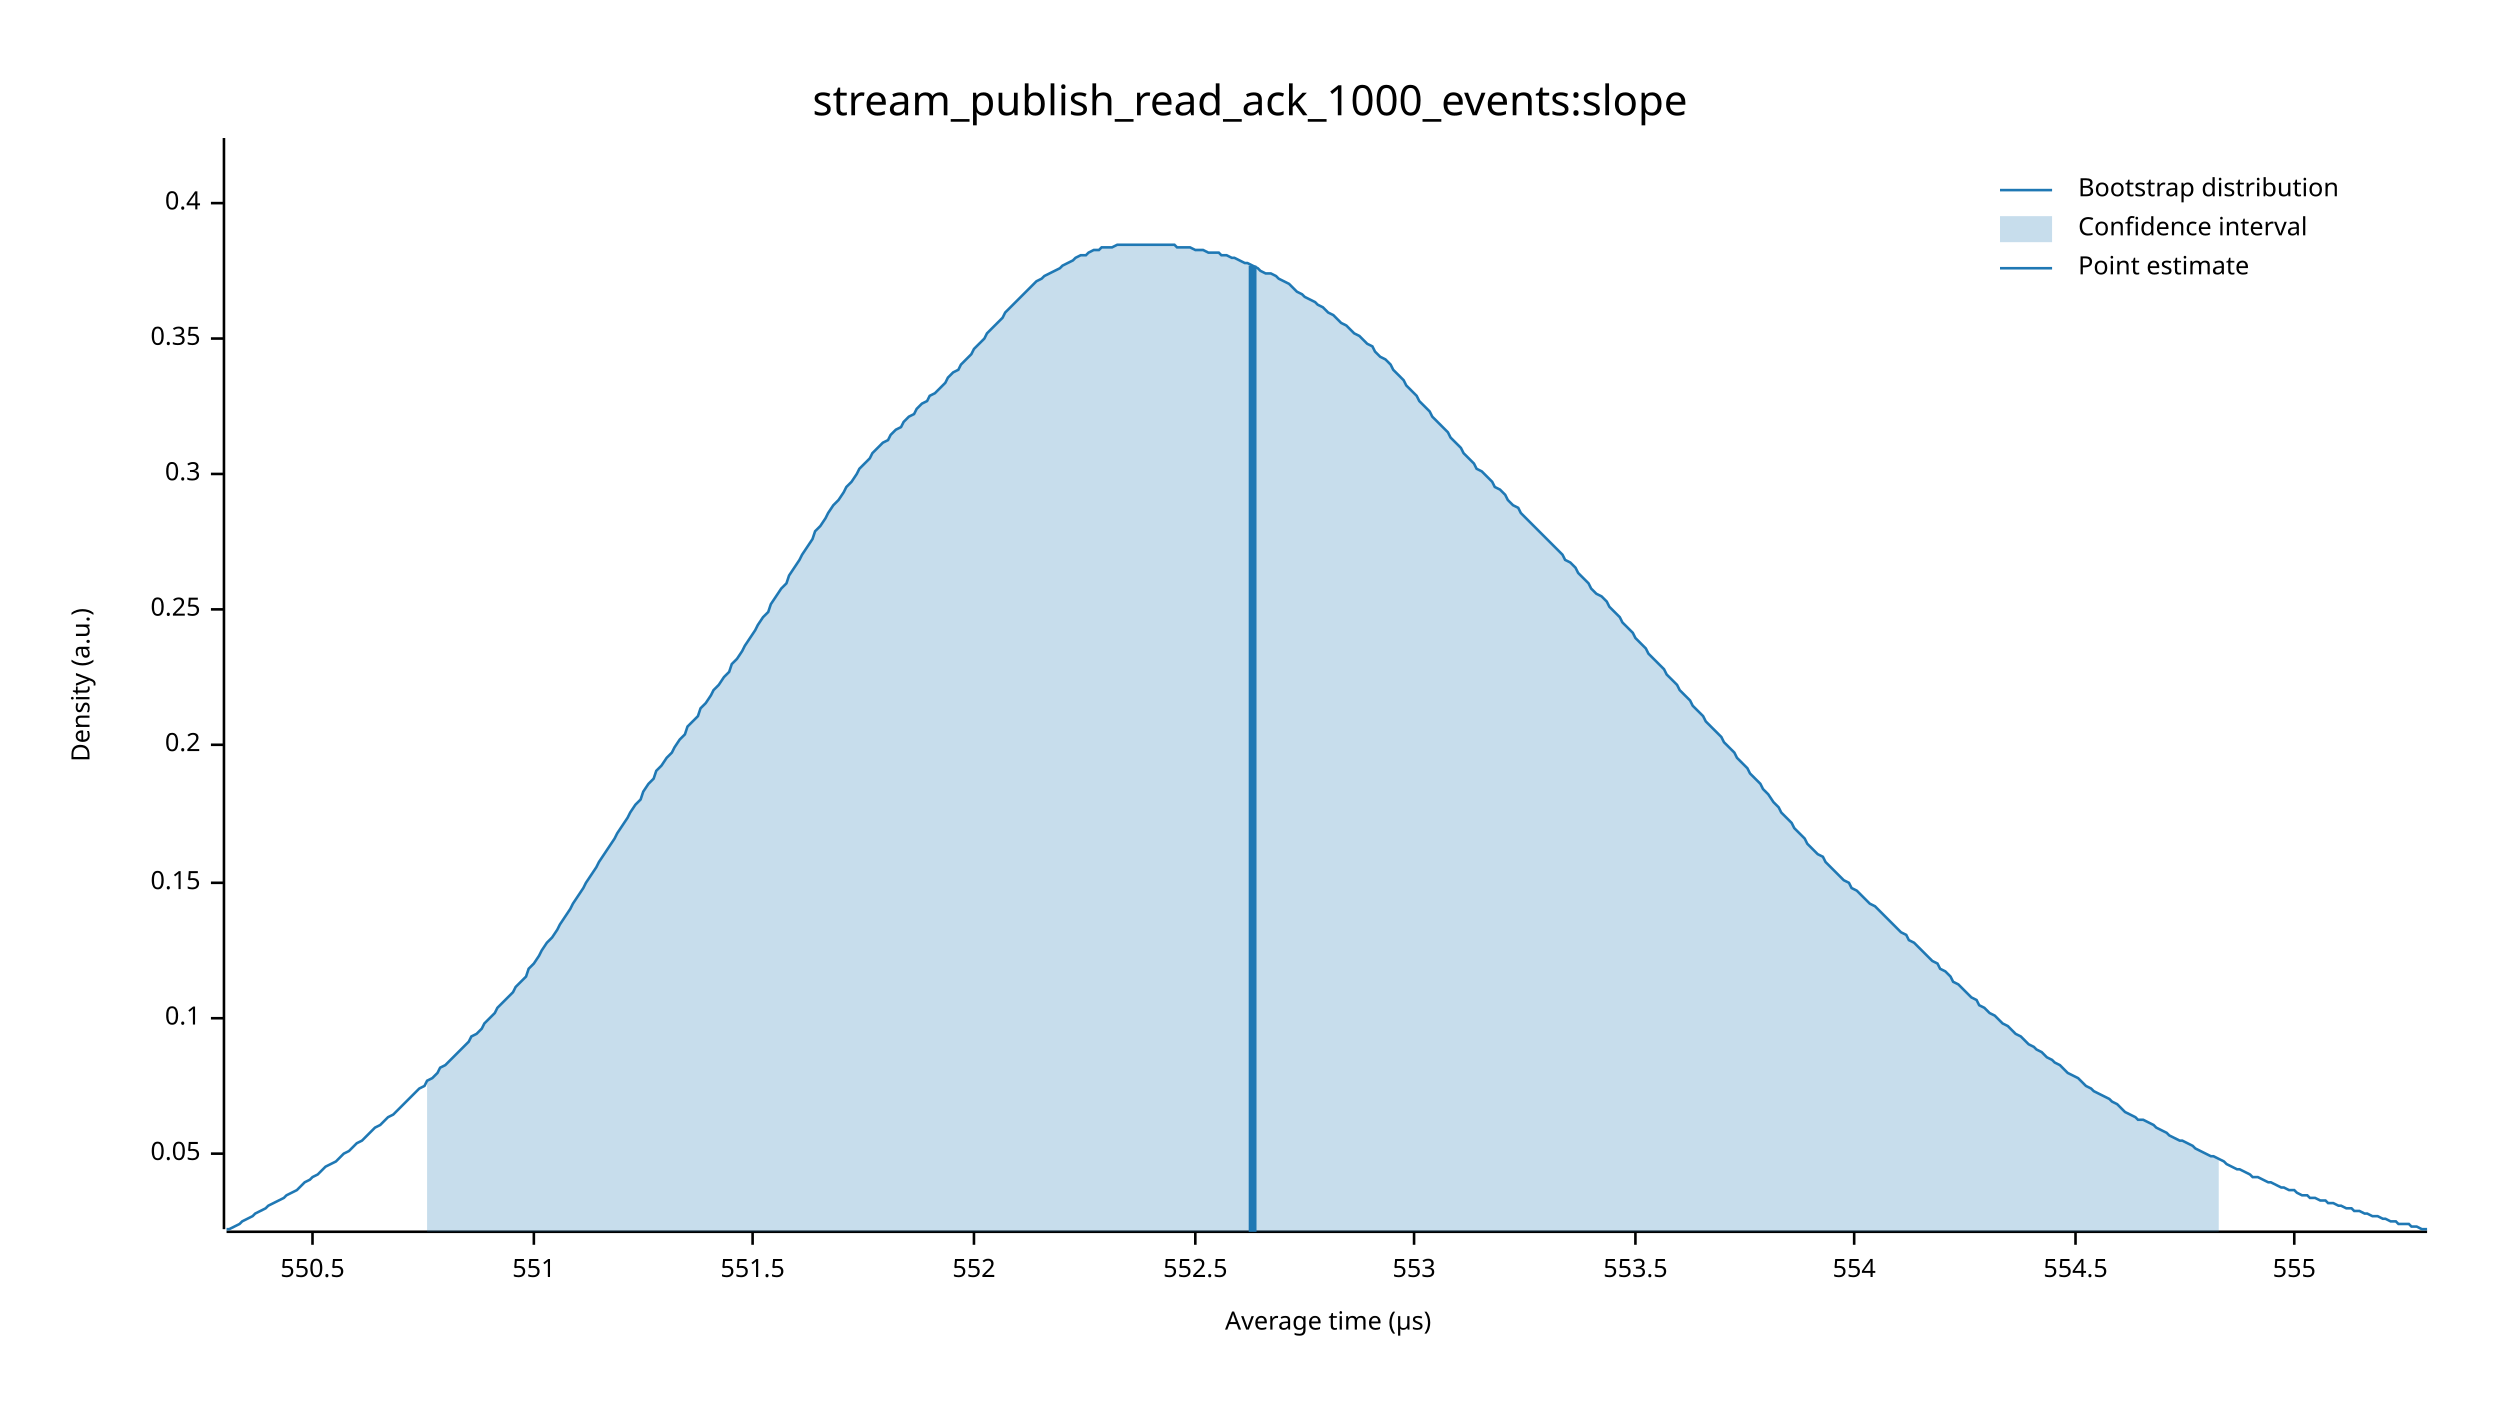
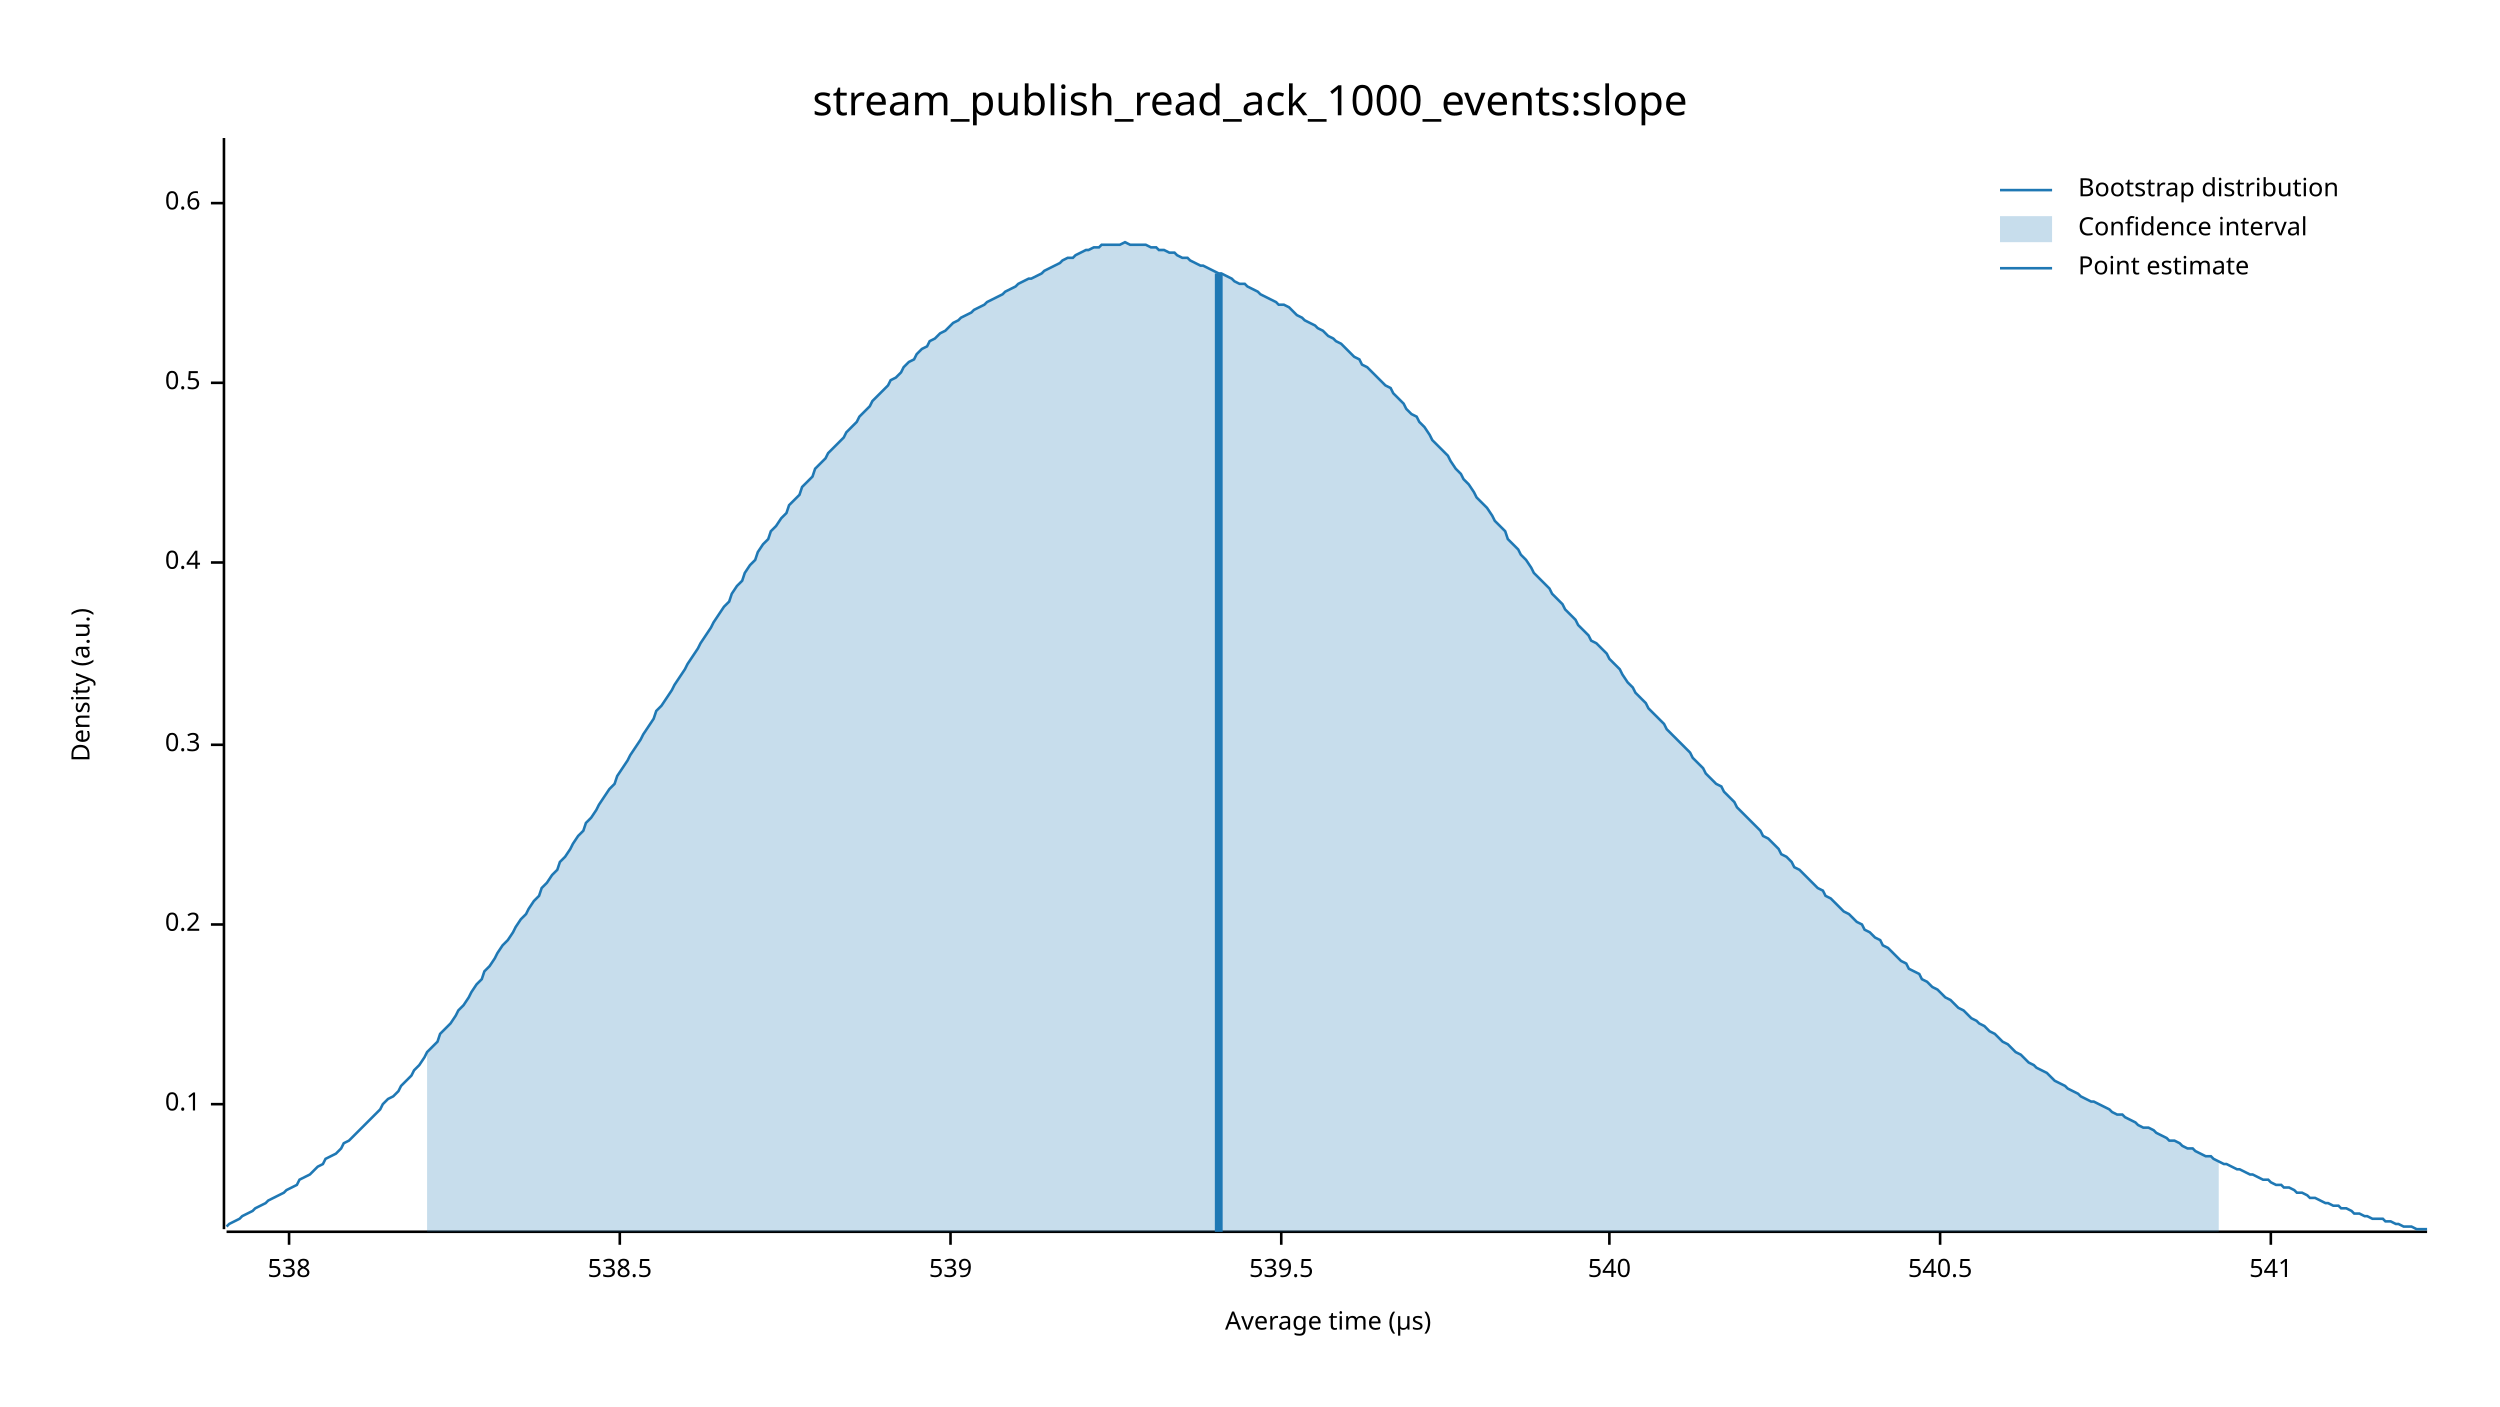
<svg xmlns="http://www.w3.org/2000/svg" width="960" height="540" viewBox="0 0 960 540">
  <text x="480" y="32" dy="0.76em" text-anchor="middle" font-family="sans-serif" font-size="16.129" opacity="1" fill="#000000">
stream_publish_read_ack_1000_events:slope
</text>
  <text x="27" y="263" dy="0.76em" text-anchor="middle" font-family="sans-serif" font-size="9.677" opacity="1" fill="#000000" transform="rotate(270, 27, 263)">
Density (a.u.)
</text>
  <text x="510" y="513" dy="-0.5ex" text-anchor="middle" font-family="sans-serif" font-size="9.677" opacity="1" fill="#000000">
Average time (µs)
</text>
  <polyline fill="none" opacity="1" stroke="#000000" stroke-width="1" points="86,53 86,472 " />
-   <text x="77" y="443" dy="0.5ex" text-anchor="end" font-family="sans-serif" font-size="9.677" opacity="1" fill="#000000">
- 0.05
- </text>
-   <polyline fill="none" opacity="1" stroke="#000000" stroke-width="1" points="81,443 86,443 " />
-   <text x="77" y="391" dy="0.5ex" text-anchor="end" font-family="sans-serif" font-size="9.677" opacity="1" fill="#000000">
+   <text x="77" y="424" dy="0.5ex" text-anchor="end" font-family="sans-serif" font-size="9.677" opacity="1" fill="#000000">
0.1
</text>
-   <polyline fill="none" opacity="1" stroke="#000000" stroke-width="1" points="81,391 86,391 " />
-   <text x="77" y="339" dy="0.5ex" text-anchor="end" font-family="sans-serif" font-size="9.677" opacity="1" fill="#000000">
- 0.15
- </text>
-   <polyline fill="none" opacity="1" stroke="#000000" stroke-width="1" points="81,339 86,339 " />
-   <text x="77" y="286" dy="0.5ex" text-anchor="end" font-family="sans-serif" font-size="9.677" opacity="1" fill="#000000">
+   <polyline fill="none" opacity="1" stroke="#000000" stroke-width="1" points="81,424 86,424 " />
+   <text x="77" y="355" dy="0.5ex" text-anchor="end" font-family="sans-serif" font-size="9.677" opacity="1" fill="#000000">
0.2
</text>
-   <polyline fill="none" opacity="1" stroke="#000000" stroke-width="1" points="81,286 86,286 " />
-   <text x="77" y="234" dy="0.5ex" text-anchor="end" font-family="sans-serif" font-size="9.677" opacity="1" fill="#000000">
- 0.25
- </text>
-   <polyline fill="none" opacity="1" stroke="#000000" stroke-width="1" points="81,234 86,234 " />
-   <text x="77" y="182" dy="0.5ex" text-anchor="end" font-family="sans-serif" font-size="9.677" opacity="1" fill="#000000">
+   <polyline fill="none" opacity="1" stroke="#000000" stroke-width="1" points="81,355 86,355 " />
+   <text x="77" y="286" dy="0.5ex" text-anchor="end" font-family="sans-serif" font-size="9.677" opacity="1" fill="#000000">
0.3
</text>
-   <polyline fill="none" opacity="1" stroke="#000000" stroke-width="1" points="81,182 86,182 " />
-   <text x="77" y="130" dy="0.5ex" text-anchor="end" font-family="sans-serif" font-size="9.677" opacity="1" fill="#000000">
- 0.35
+   <polyline fill="none" opacity="1" stroke="#000000" stroke-width="1" points="81,286 86,286 " />
+   <text x="77" y="216" dy="0.5ex" text-anchor="end" font-family="sans-serif" font-size="9.677" opacity="1" fill="#000000">
+ 0.4
</text>
-   <polyline fill="none" opacity="1" stroke="#000000" stroke-width="1" points="81,130 86,130 " />
+   <polyline fill="none" opacity="1" stroke="#000000" stroke-width="1" points="81,216 86,216 " />
+   <text x="77" y="147" dy="0.5ex" text-anchor="end" font-family="sans-serif" font-size="9.677" opacity="1" fill="#000000">
+ 0.5
+ </text>
+   <polyline fill="none" opacity="1" stroke="#000000" stroke-width="1" points="81,147 86,147 " />
  <text x="77" y="78" dy="0.5ex" text-anchor="end" font-family="sans-serif" font-size="9.677" opacity="1" fill="#000000">
- 0.4
+ 0.6
</text>
  <polyline fill="none" opacity="1" stroke="#000000" stroke-width="1" points="81,78 86,78 " />
  <polyline fill="none" opacity="1" stroke="#000000" stroke-width="1" points="87,473 932,473 " />
-   <text x="120" y="483" dy="0.76em" text-anchor="middle" font-family="sans-serif" font-size="9.677" opacity="1" fill="#000000">
- 550.5
+   <text x="111" y="483" dy="0.76em" text-anchor="middle" font-family="sans-serif" font-size="9.677" opacity="1" fill="#000000">
+ 538
</text>
-   <polyline fill="none" opacity="1" stroke="#000000" stroke-width="1" points="120,473 120,478 " />
-   <text x="205" y="483" dy="0.76em" text-anchor="middle" font-family="sans-serif" font-size="9.677" opacity="1" fill="#000000">
- 551
+   <polyline fill="none" opacity="1" stroke="#000000" stroke-width="1" points="111,473 111,478 " />
+   <text x="238" y="483" dy="0.76em" text-anchor="middle" font-family="sans-serif" font-size="9.677" opacity="1" fill="#000000">
+ 538.5
</text>
-   <polyline fill="none" opacity="1" stroke="#000000" stroke-width="1" points="205,473 205,478 " />
-   <text x="289" y="483" dy="0.76em" text-anchor="middle" font-family="sans-serif" font-size="9.677" opacity="1" fill="#000000">
- 551.5
+   <polyline fill="none" opacity="1" stroke="#000000" stroke-width="1" points="238,473 238,478 " />
+   <text x="365" y="483" dy="0.76em" text-anchor="middle" font-family="sans-serif" font-size="9.677" opacity="1" fill="#000000">
+ 539
</text>
-   <polyline fill="none" opacity="1" stroke="#000000" stroke-width="1" points="289,473 289,478 " />
-   <text x="374" y="483" dy="0.76em" text-anchor="middle" font-family="sans-serif" font-size="9.677" opacity="1" fill="#000000">
- 552
+   <polyline fill="none" opacity="1" stroke="#000000" stroke-width="1" points="365,473 365,478 " />
+   <text x="492" y="483" dy="0.76em" text-anchor="middle" font-family="sans-serif" font-size="9.677" opacity="1" fill="#000000">
+ 539.5
</text>
-   <polyline fill="none" opacity="1" stroke="#000000" stroke-width="1" points="374,473 374,478 " />
-   <text x="459" y="483" dy="0.76em" text-anchor="middle" font-family="sans-serif" font-size="9.677" opacity="1" fill="#000000">
- 552.5
+   <polyline fill="none" opacity="1" stroke="#000000" stroke-width="1" points="492,473 492,478 " />
+   <text x="618" y="483" dy="0.76em" text-anchor="middle" font-family="sans-serif" font-size="9.677" opacity="1" fill="#000000">
+ 540
</text>
-   <polyline fill="none" opacity="1" stroke="#000000" stroke-width="1" points="459,473 459,478 " />
-   <text x="543" y="483" dy="0.76em" text-anchor="middle" font-family="sans-serif" font-size="9.677" opacity="1" fill="#000000">
- 553
+   <polyline fill="none" opacity="1" stroke="#000000" stroke-width="1" points="618,473 618,478 " />
+   <text x="745" y="483" dy="0.76em" text-anchor="middle" font-family="sans-serif" font-size="9.677" opacity="1" fill="#000000">
+ 540.5
</text>
-   <polyline fill="none" opacity="1" stroke="#000000" stroke-width="1" points="543,473 543,478 " />
-   <text x="628" y="483" dy="0.76em" text-anchor="middle" font-family="sans-serif" font-size="9.677" opacity="1" fill="#000000">
- 553.5
+   <polyline fill="none" opacity="1" stroke="#000000" stroke-width="1" points="745,473 745,478 " />
+   <text x="872" y="483" dy="0.76em" text-anchor="middle" font-family="sans-serif" font-size="9.677" opacity="1" fill="#000000">
+ 541
</text>
-   <polyline fill="none" opacity="1" stroke="#000000" stroke-width="1" points="628,473 628,478 " />
-   <text x="712" y="483" dy="0.76em" text-anchor="middle" font-family="sans-serif" font-size="9.677" opacity="1" fill="#000000">
- 554
- </text>
-   <polyline fill="none" opacity="1" stroke="#000000" stroke-width="1" points="712,473 712,478 " />
-   <text x="797" y="483" dy="0.76em" text-anchor="middle" font-family="sans-serif" font-size="9.677" opacity="1" fill="#000000">
- 554.5
- </text>
-   <polyline fill="none" opacity="1" stroke="#000000" stroke-width="1" points="797,473 797,478 " />
-   <text x="881" y="483" dy="0.76em" text-anchor="middle" font-family="sans-serif" font-size="9.677" opacity="1" fill="#000000">
- 555
- </text>
-   <polyline fill="none" opacity="1" stroke="#000000" stroke-width="1" points="881,473 881,478 " />
-   <polyline fill="none" opacity="1" stroke="#1F78B4" stroke-width="1" points="87,472 88,472 90,471 92,470 93,469 95,468 97,467 98,466 100,465 102,464 103,463 105,462 107,461 109,460 110,459 112,458 114,457 115,456 117,454 119,453 120,452 122,451 124,449 125,448 127,447 129,446 131,444 132,443 134,442 136,440 137,439 139,438 141,436 142,435 144,433 146,432 147,431 149,429 151,428 153,426 154,425 156,423 158,421 159,420 161,418 163,417 164,415 166,414 168,412 169,410 171,409 173,407 175,405 176,404 178,402 180,400 181,398 183,397 185,395 186,393 188,391 190,389 191,387 193,385 195,383 197,381 198,379 200,377 202,375 203,372 205,370 207,367 208,365 210,362 212,360 214,357 215,355 217,352 219,349 220,347 222,344 224,341 225,339 227,336 229,333 230,331 232,328 234,325 236,322 237,320 239,317 241,314 242,312 244,309 246,307 247,304 249,301 251,299 252,296 254,294 256,291 258,289 259,287 261,284 263,282 264,279 266,277 268,275 269,272 271,270 273,267 274,265 276,263 278,260 280,258 281,255 283,253 285,250 286,248 288,245 290,242 291,240 293,237 295,235 296,232 298,229 300,226 302,224 303,221 305,218 307,215 308,213 310,210 312,207 313,204 315,202 317,199 318,197 320,194 322,192 324,189 325,187 327,185 329,182 330,180 332,178 334,176 335,174 337,172 339,170 341,169 342,167 344,165 346,164 347,162 349,160 351,159 352,157 354,155 356,154 357,152 359,151 361,149 363,147 364,145 366,143 368,142 369,140 371,138 373,136 374,134 376,132 378,130 379,128 381,126 383,124 385,122 386,120 388,118 390,116 391,115 393,113 395,111 396,110 398,108 400,107 401,106 403,105 405,104 407,103 408,102 410,101 412,100 413,99 415,98 417,98 418,97 420,96 422,96 423,95 425,95 427,95 429,94 430,94 432,94 434,94 435,94 437,94 439,94 440,94 442,94 444,94 445,94 447,94 449,94 451,94 452,95 454,95 456,95 457,95 459,96 461,96 462,96 464,97 466,97 468,97 469,98 471,98 473,99 474,99 476,100 478,101 479,101 481,102 483,103 484,104 486,105 488,105 490,106 491,107 493,108 495,109 496,110 498,112 500,113 501,114 503,115 505,116 506,117 508,118 510,120 512,121 513,122 515,124 517,125 518,126 520,128 522,129 523,130 525,132 527,133 528,135 530,137 532,138 534,140 535,142 537,144 539,146 540,148 542,150 544,152 545,154 547,156 549,158 550,160 552,162 554,164 556,166 557,168 559,170 561,172 562,174 564,176 566,178 567,180 569,181 571,183 573,185 574,187 576,188 578,190 579,192 581,194 583,195 584,197 586,199 588,201 589,202 591,204 593,206 595,208 596,209 598,211 600,213 601,215 603,216 605,218 606,220 608,222 610,224 611,226 613,228 615,229 617,231 618,233 620,235 622,237 623,239 625,241 627,243 628,245 630,247 632,249 633,251 635,253 637,255 639,257 640,259 642,261 644,263 645,265 647,267 649,269 650,271 652,273 654,275 655,277 657,279 659,281 661,283 662,285 664,287 666,289 667,291 669,293 671,295 672,297 674,299 676,301 677,303 679,305 681,308 683,310 684,312 686,314 688,316 689,318 691,320 693,322 694,324 696,326 698,328 700,329 701,331 703,333 705,335 706,336 708,338 710,339 711,341 713,342 715,344 716,345 718,347 720,348 722,350 723,351 725,353 727,355 728,356 730,358 732,359 733,361 735,362 737,364 738,365 740,367 742,369 744,370 745,372 747,373 749,375 750,377 752,378 754,380 755,381 757,383 759,384 760,386 762,387 764,389 766,390 767,391 769,393 771,394 772,395 774,397 776,398 777,399 779,401 781,402 782,403 784,404 786,406 788,407 789,408 791,409 793,411 794,412 796,413 798,414 799,415 801,417 803,418 804,419 806,420 808,421 810,422 811,423 813,424 815,426 816,427 818,428 820,429 821,430 823,430 825,431 827,432 828,433 830,434 832,435 833,436 835,437 837,438 838,438 840,439 842,440 843,441 845,442 847,443 849,444 850,444 852,445 854,446 855,447 857,448 859,449 860,449 862,450 864,451 865,452 867,452 869,453 871,454 872,454 874,455 876,456 877,456 879,457 881,457 882,458 884,459 886,459 887,460 889,460 891,461 893,461 894,462 896,462 898,463 899,463 901,464 903,464 904,465 906,465 908,466 909,466 911,467 913,467 915,468 916,468 918,469 920,469 921,470 923,470 925,470 926,471 928,471 930,472 932,472 " />
-   <polygon opacity="0.25" fill="#1F78B4" points="164,415 166,414 168,412 169,410 171,409 173,407 175,405 176,404 178,402 180,400 181,398 183,397 185,395 186,393 188,391 190,389 191,387 193,385 195,383 197,381 198,379 200,377 202,375 203,372 205,370 207,367 208,365 210,362 212,360 214,357 215,355 217,352 219,349 220,347 222,344 224,341 225,339 227,336 229,333 230,331 232,328 234,325 236,322 237,320 239,317 241,314 242,312 244,309 246,307 247,304 249,301 251,299 252,296 254,294 256,291 258,289 259,287 261,284 263,282 264,279 266,277 268,275 269,272 271,270 273,267 274,265 276,263 278,260 280,258 281,255 283,253 285,250 286,248 288,245 290,242 291,240 293,237 295,235 296,232 298,229 300,226 302,224 303,221 305,218 307,215 308,213 310,210 312,207 313,204 315,202 317,199 318,197 320,194 322,192 324,189 325,187 327,185 329,182 330,180 332,178 334,176 335,174 337,172 339,170 341,169 342,167 344,165 346,164 347,162 349,160 351,159 352,157 354,155 356,154 357,152 359,151 361,149 363,147 364,145 366,143 368,142 369,140 371,138 373,136 374,134 376,132 378,130 379,128 381,126 383,124 385,122 386,120 388,118 390,116 391,115 393,113 395,111 396,110 398,108 400,107 401,106 403,105 405,104 407,103 408,102 410,101 412,100 413,99 415,98 417,98 418,97 420,96 422,96 423,95 425,95 427,95 429,94 430,94 432,94 434,94 435,94 437,94 439,94 440,94 442,94 444,94 445,94 447,94 449,94 451,94 452,95 454,95 456,95 457,95 459,96 461,96 462,96 464,97 466,97 468,97 469,98 471,98 473,99 474,99 476,100 478,101 479,101 481,102 483,103 484,104 486,105 488,105 490,106 491,107 493,108 495,109 496,110 498,112 500,113 501,114 503,115 505,116 506,117 508,118 510,120 512,121 513,122 515,124 517,125 518,126 520,128 522,129 523,130 525,132 527,133 528,135 530,137 532,138 534,140 535,142 537,144 539,146 540,148 542,150 544,152 545,154 547,156 549,158 550,160 552,162 554,164 556,166 557,168 559,170 561,172 562,174 564,176 566,178 567,180 569,181 571,183 573,185 574,187 576,188 578,190 579,192 581,194 583,195 584,197 586,199 588,201 589,202 591,204 593,206 595,208 596,209 598,211 600,213 601,215 603,216 605,218 606,220 608,222 610,224 611,226 613,228 615,229 617,231 618,233 620,235 622,237 623,239 625,241 627,243 628,245 630,247 632,249 633,251 635,253 637,255 639,257 640,259 642,261 644,263 645,265 647,267 649,269 650,271 652,273 654,275 655,277 657,279 659,281 661,283 662,285 664,287 666,289 667,291 669,293 671,295 672,297 674,299 676,301 677,303 679,305 681,308 683,310 684,312 686,314 688,316 689,318 691,320 693,322 694,324 696,326 698,328 700,329 701,331 703,333 705,335 706,336 708,338 710,339 711,341 713,342 715,344 716,345 718,347 720,348 722,350 723,351 725,353 727,355 728,356 730,358 732,359 733,361 735,362 737,364 738,365 740,367 742,369 744,370 745,372 747,373 749,375 750,377 752,378 754,380 755,381 757,383 759,384 760,386 762,387 764,389 766,390 767,391 769,393 771,394 772,395 774,397 776,398 777,399 779,401 781,402 782,403 784,404 786,406 788,407 789,408 791,409 793,411 794,412 796,413 798,414 799,415 801,417 803,418 804,419 806,420 808,421 810,422 811,423 813,424 815,426 816,427 818,428 820,429 821,430 823,430 825,431 827,432 828,433 830,434 832,435 833,436 835,437 837,438 838,438 840,439 842,440 843,441 845,442 847,443 849,444 850,444 852,445 852,473 164,473 " />
-   <polyline fill="none" opacity="1" stroke="#1F78B4" stroke-width="3" points="481,473 481,102 " />
+   <polyline fill="none" opacity="1" stroke="#000000" stroke-width="1" points="872,473 872,478 " />
+   <polyline fill="none" opacity="1" stroke="#1F78B4" stroke-width="1" points="87,471 88,470 90,469 92,468 93,467 95,466 97,465 98,464 100,463 102,462 103,461 105,460 107,459 109,458 110,457 112,456 114,455 115,453 117,452 119,451 120,450 122,448 124,447 125,445 127,444 129,443 131,441 132,439 134,438 136,436 137,435 139,433 141,431 142,430 144,428 146,426 147,424 149,422 151,421 153,419 154,417 156,415 158,413 159,411 161,409 163,406 164,404 166,402 168,400 169,397 171,395 173,393 175,390 176,388 178,386 180,383 181,381 183,378 185,376 186,373 188,371 190,368 191,366 193,363 195,361 197,358 198,356 200,353 202,351 203,349 205,346 207,344 208,341 210,339 212,336 214,334 215,331 217,329 219,326 220,324 222,321 224,319 225,316 227,314 229,311 230,309 232,306 234,303 236,301 237,298 239,295 241,292 242,290 244,287 246,284 247,282 249,279 251,276 252,273 254,271 256,268 258,265 259,263 261,260 263,257 264,255 266,252 268,249 269,247 271,244 273,241 274,239 276,236 278,233 280,231 281,228 283,225 285,223 286,220 288,217 290,215 291,212 293,209 295,207 296,204 298,202 300,199 302,197 303,194 305,192 307,190 308,187 310,185 312,183 313,180 315,178 317,176 318,174 320,172 322,170 324,168 325,166 327,164 329,162 330,160 332,158 334,156 335,154 337,152 339,150 341,148 342,146 344,145 346,143 347,141 349,139 351,138 352,136 354,134 356,133 357,131 359,130 361,128 363,127 364,126 366,124 368,123 369,122 371,121 373,120 374,119 376,118 378,117 379,116 381,115 383,114 385,113 386,112 388,111 390,110 391,109 393,108 395,107 396,107 398,106 400,105 401,104 403,103 405,102 407,101 408,100 410,99 412,99 413,98 415,97 417,96 418,96 420,95 422,95 423,94 425,94 427,94 429,94 430,94 432,93 434,94 435,94 437,94 439,94 440,94 442,95 444,95 445,96 447,96 449,97 451,97 452,98 454,99 456,99 457,100 459,101 461,102 462,102 464,103 466,104 468,105 469,105 471,106 473,107 474,108 476,109 478,109 479,110 481,111 483,112 484,113 486,114 488,115 490,116 491,117 493,117 495,118 496,119 498,121 500,122 501,123 503,124 505,125 506,126 508,127 510,129 512,130 513,131 515,132 517,134 518,135 520,137 522,138 523,140 525,141 527,143 528,144 530,146 532,148 534,149 535,151 537,153 539,155 540,157 542,159 544,160 545,162 547,164 549,167 550,169 552,171 554,173 556,175 557,177 559,180 561,182 562,184 564,186 566,189 567,191 569,193 571,195 573,198 574,200 576,202 578,204 579,207 581,209 583,211 584,213 586,215 588,218 589,220 591,222 593,224 595,226 596,228 598,230 600,232 601,234 603,236 605,238 606,240 608,242 610,244 611,246 613,247 615,249 617,251 618,253 620,255 622,257 623,259 625,262 627,264 628,266 630,268 632,270 633,272 635,274 637,276 639,278 640,280 642,282 644,284 645,285 647,287 649,289 650,291 652,293 654,295 655,297 657,299 659,301 661,302 662,304 664,306 666,308 667,310 669,312 671,314 672,315 674,317 676,319 677,321 679,322 681,324 683,326 684,328 686,329 688,331 689,333 691,334 693,336 694,337 696,339 698,341 700,342 701,344 703,345 705,347 706,348 708,350 710,351 711,352 713,354 715,355 716,357 718,358 720,360 722,361 723,363 725,364 727,366 728,367 730,369 732,370 733,372 735,373 737,374 738,376 740,377 742,379 744,380 745,381 747,383 749,384 750,385 752,387 754,388 755,389 757,391 759,392 760,393 762,394 764,396 766,397 767,398 769,400 771,401 772,402 774,404 776,405 777,406 779,408 781,409 782,410 784,411 786,412 788,414 789,415 791,416 793,417 794,418 796,419 798,420 799,421 801,422 803,423 804,423 806,424 808,425 810,426 811,427 813,428 815,428 816,429 818,430 820,431 821,432 823,433 825,433 827,434 828,435 830,436 832,437 833,438 835,438 837,439 838,440 840,441 842,441 843,442 845,443 847,444 849,444 850,445 852,446 854,447 855,447 857,448 859,449 860,449 862,450 864,451 865,451 867,452 869,453 871,453 872,454 874,455 876,455 877,456 879,456 881,457 882,458 884,458 886,459 887,460 889,460 891,461 893,462 894,462 896,463 898,463 899,464 901,464 903,465 904,466 906,466 908,467 909,467 911,468 913,468 915,468 916,469 918,469 920,470 921,470 923,471 925,471 926,471 928,472 930,472 932,472 " />
+   <polygon opacity="0.25" fill="#1F78B4" points="164,404 166,402 168,400 169,397 171,395 173,393 175,390 176,388 178,386 180,383 181,381 183,378 185,376 186,373 188,371 190,368 191,366 193,363 195,361 197,358 198,356 200,353 202,351 203,349 205,346 207,344 208,341 210,339 212,336 214,334 215,331 217,329 219,326 220,324 222,321 224,319 225,316 227,314 229,311 230,309 232,306 234,303 236,301 237,298 239,295 241,292 242,290 244,287 246,284 247,282 249,279 251,276 252,273 254,271 256,268 258,265 259,263 261,260 263,257 264,255 266,252 268,249 269,247 271,244 273,241 274,239 276,236 278,233 280,231 281,228 283,225 285,223 286,220 288,217 290,215 291,212 293,209 295,207 296,204 298,202 300,199 302,197 303,194 305,192 307,190 308,187 310,185 312,183 313,180 315,178 317,176 318,174 320,172 322,170 324,168 325,166 327,164 329,162 330,160 332,158 334,156 335,154 337,152 339,150 341,148 342,146 344,145 346,143 347,141 349,139 351,138 352,136 354,134 356,133 357,131 359,130 361,128 363,127 364,126 366,124 368,123 369,122 371,121 373,120 374,119 376,118 378,117 379,116 381,115 383,114 385,113 386,112 388,111 390,110 391,109 393,108 395,107 396,107 398,106 400,105 401,104 403,103 405,102 407,101 408,100 410,99 412,99 413,98 415,97 417,96 418,96 420,95 422,95 423,94 425,94 427,94 429,94 430,94 432,93 434,94 435,94 437,94 439,94 440,94 442,95 444,95 445,96 447,96 449,97 451,97 452,98 454,99 456,99 457,100 459,101 461,102 462,102 464,103 466,104 468,105 469,105 471,106 473,107 474,108 476,109 478,109 479,110 481,111 483,112 484,113 486,114 488,115 490,116 491,117 493,117 495,118 496,119 498,121 500,122 501,123 503,124 505,125 506,126 508,127 510,129 512,130 513,131 515,132 517,134 518,135 520,137 522,138 523,140 525,141 527,143 528,144 530,146 532,148 534,149 535,151 537,153 539,155 540,157 542,159 544,160 545,162 547,164 549,167 550,169 552,171 554,173 556,175 557,177 559,180 561,182 562,184 564,186 566,189 567,191 569,193 571,195 573,198 574,200 576,202 578,204 579,207 581,209 583,211 584,213 586,215 588,218 589,220 591,222 593,224 595,226 596,228 598,230 600,232 601,234 603,236 605,238 606,240 608,242 610,244 611,246 613,247 615,249 617,251 618,253 620,255 622,257 623,259 625,262 627,264 628,266 630,268 632,270 633,272 635,274 637,276 639,278 640,280 642,282 644,284 645,285 647,287 649,289 650,291 652,293 654,295 655,297 657,299 659,301 661,302 662,304 664,306 666,308 667,310 669,312 671,314 672,315 674,317 676,319 677,321 679,322 681,324 683,326 684,328 686,329 688,331 689,333 691,334 693,336 694,337 696,339 698,341 700,342 701,344 703,345 705,347 706,348 708,350 710,351 711,352 713,354 715,355 716,357 718,358 720,360 722,361 723,363 725,364 727,366 728,367 730,369 732,370 733,372 735,373 737,374 738,376 740,377 742,379 744,380 745,381 747,383 749,384 750,385 752,387 754,388 755,389 757,391 759,392 760,393 762,394 764,396 766,397 767,398 769,400 771,401 772,402 774,404 776,405 777,406 779,408 781,409 782,410 784,411 786,412 788,414 789,415 791,416 793,417 794,418 796,419 798,420 799,421 801,422 803,423 804,423 806,424 808,425 810,426 811,427 813,428 815,428 816,429 818,430 820,431 821,432 823,433 825,433 827,434 828,435 830,436 832,437 833,438 835,438 837,439 838,440 840,441 842,441 843,442 845,443 847,444 849,444 850,445 852,446 852,473 164,473 " />
+   <polyline fill="none" opacity="1" stroke="#1F78B4" stroke-width="3" points="468,473 468,105 " />
  <text x="798" y="68" dy="0.76em" text-anchor="start" font-family="sans-serif" font-size="9.677" opacity="1" fill="#000000">
Bootstrap distribution
</text>
  <text x="798" y="83" dy="0.76em" text-anchor="start" font-family="sans-serif" font-size="9.677" opacity="1" fill="#000000">
Confidence interval
</text>
  <text x="798" y="98" dy="0.76em" text-anchor="start" font-family="sans-serif" font-size="9.677" opacity="1" fill="#000000">
Point estimate
</text>
  <polyline fill="none" opacity="1" stroke="#1F78B4" stroke-width="1" points="768,73 788,73 " />
  <rect x="768" y="83" width="20" height="10" opacity="0.25" fill="#1F78B4" stroke="none" />
  <polyline fill="none" opacity="1" stroke="#1F78B4" stroke-width="1" points="768,103 788,103 " />
</svg>
